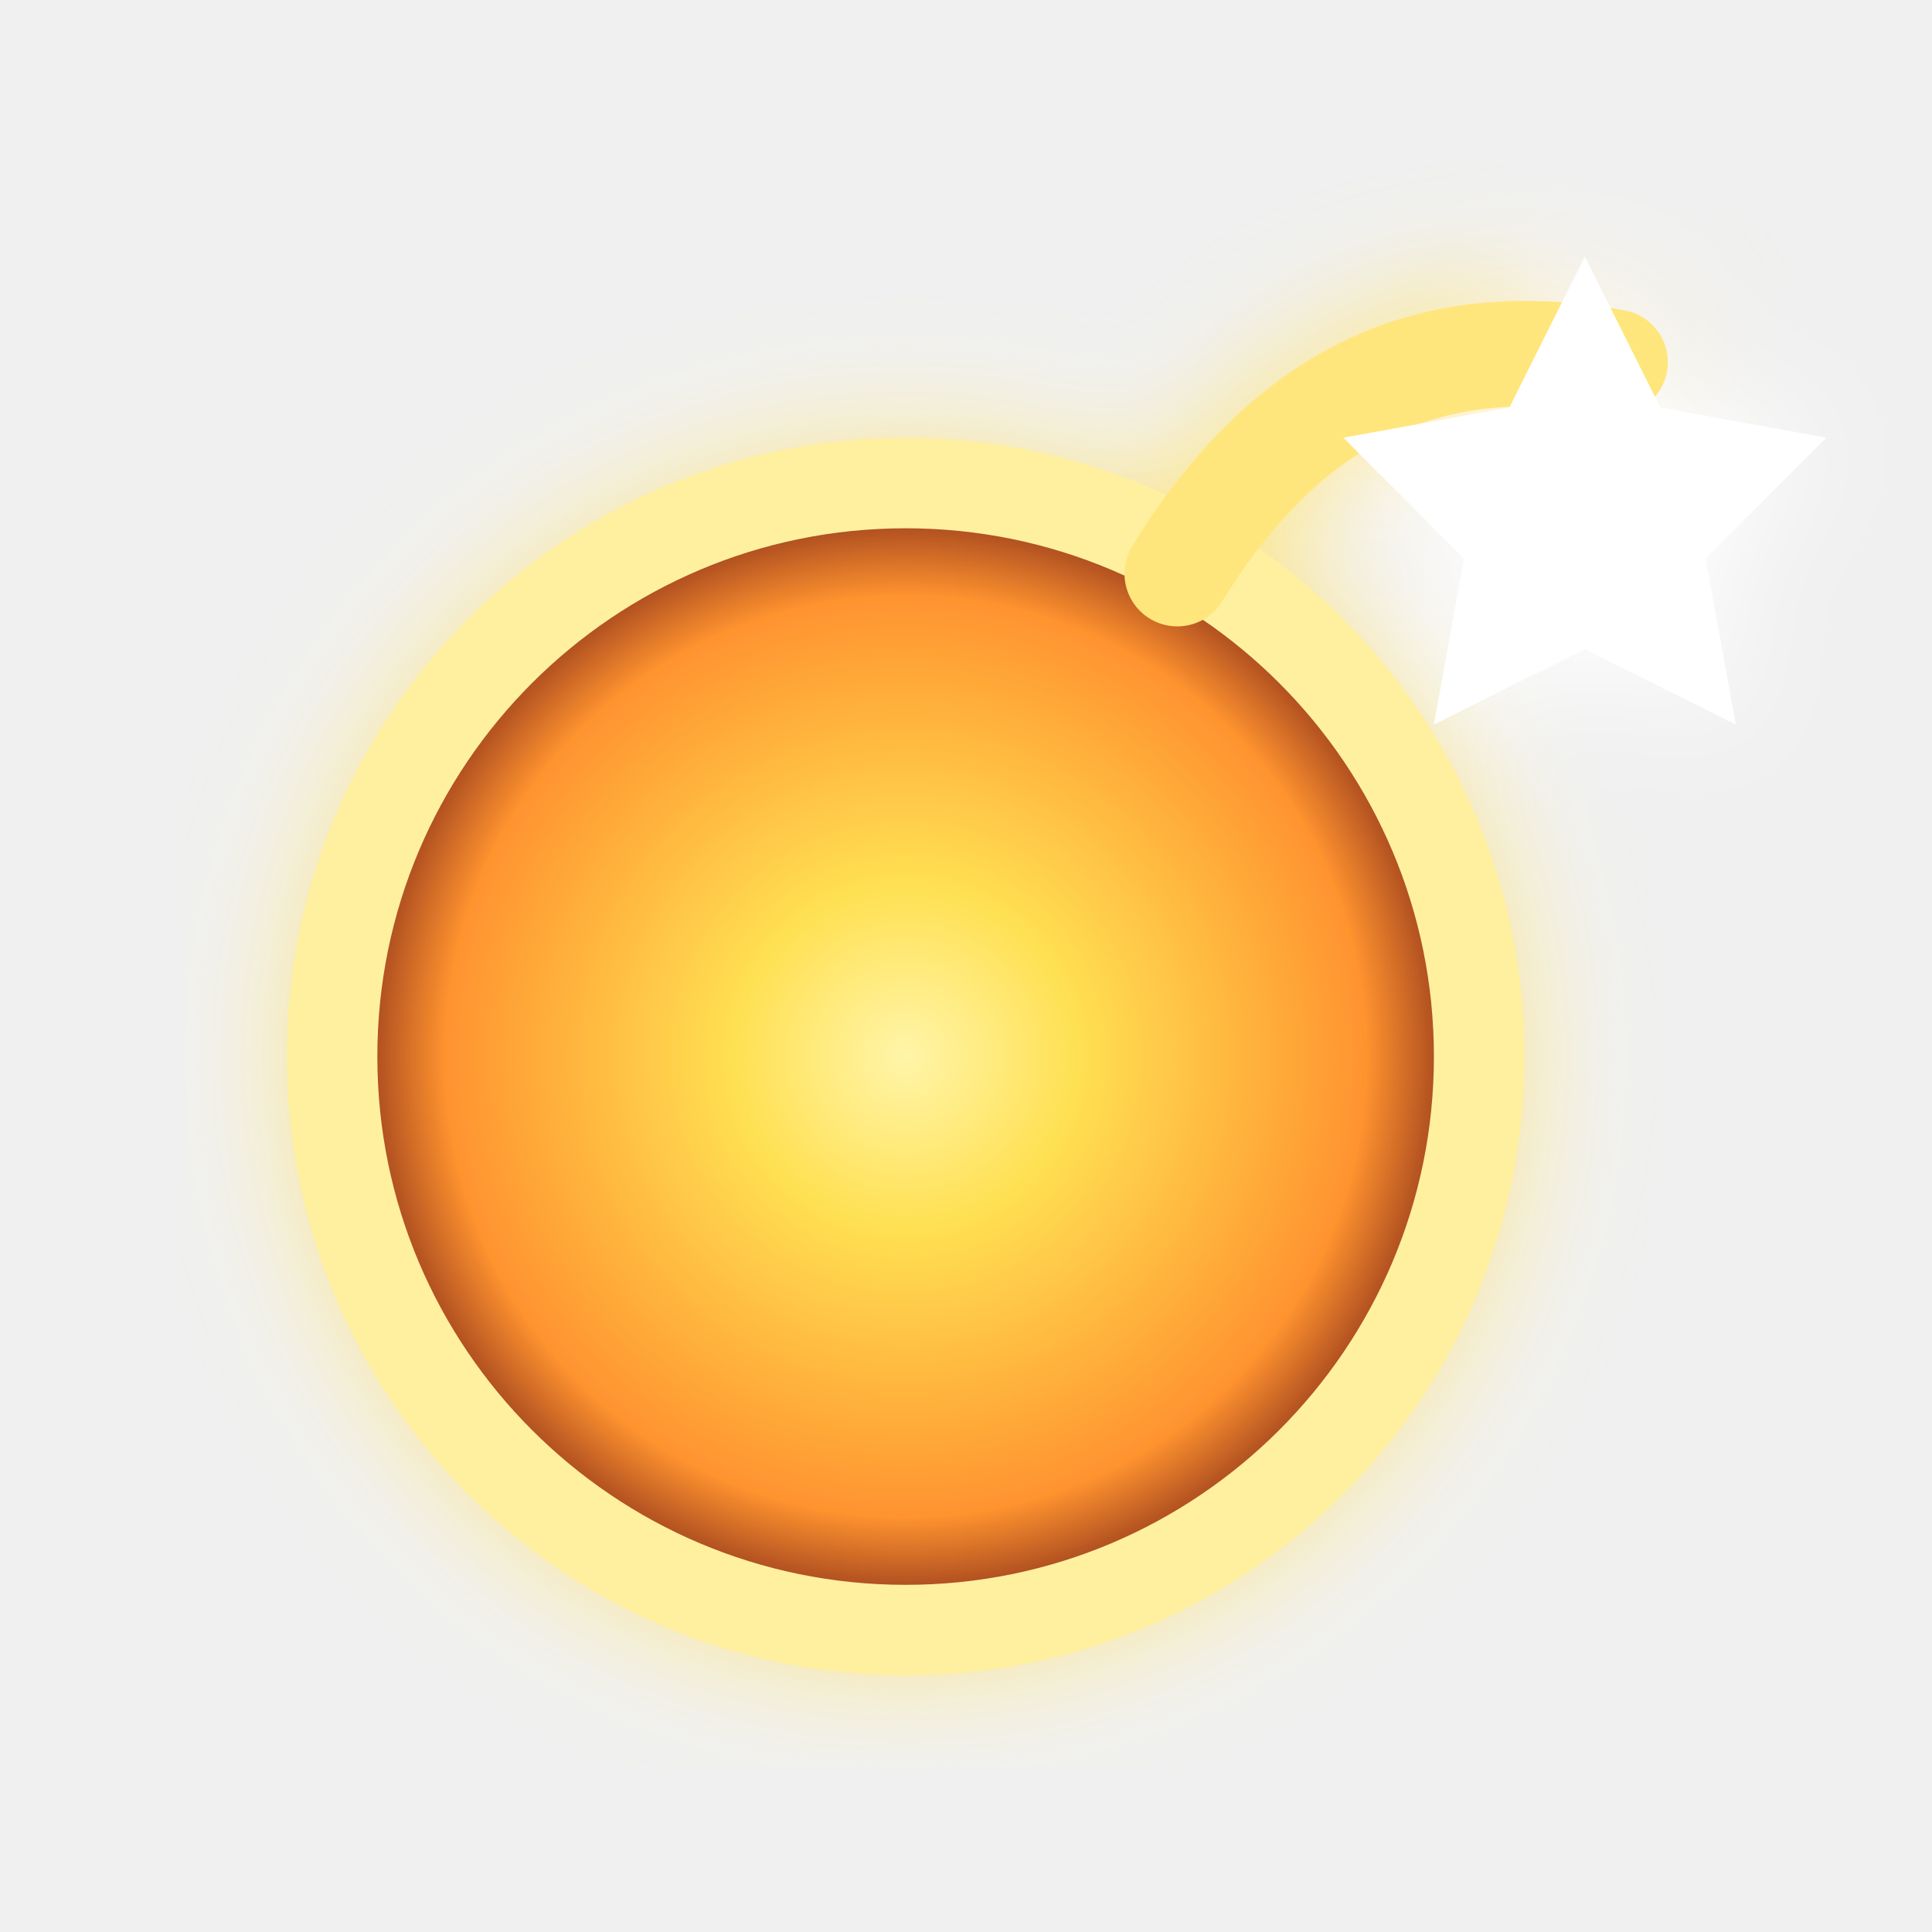
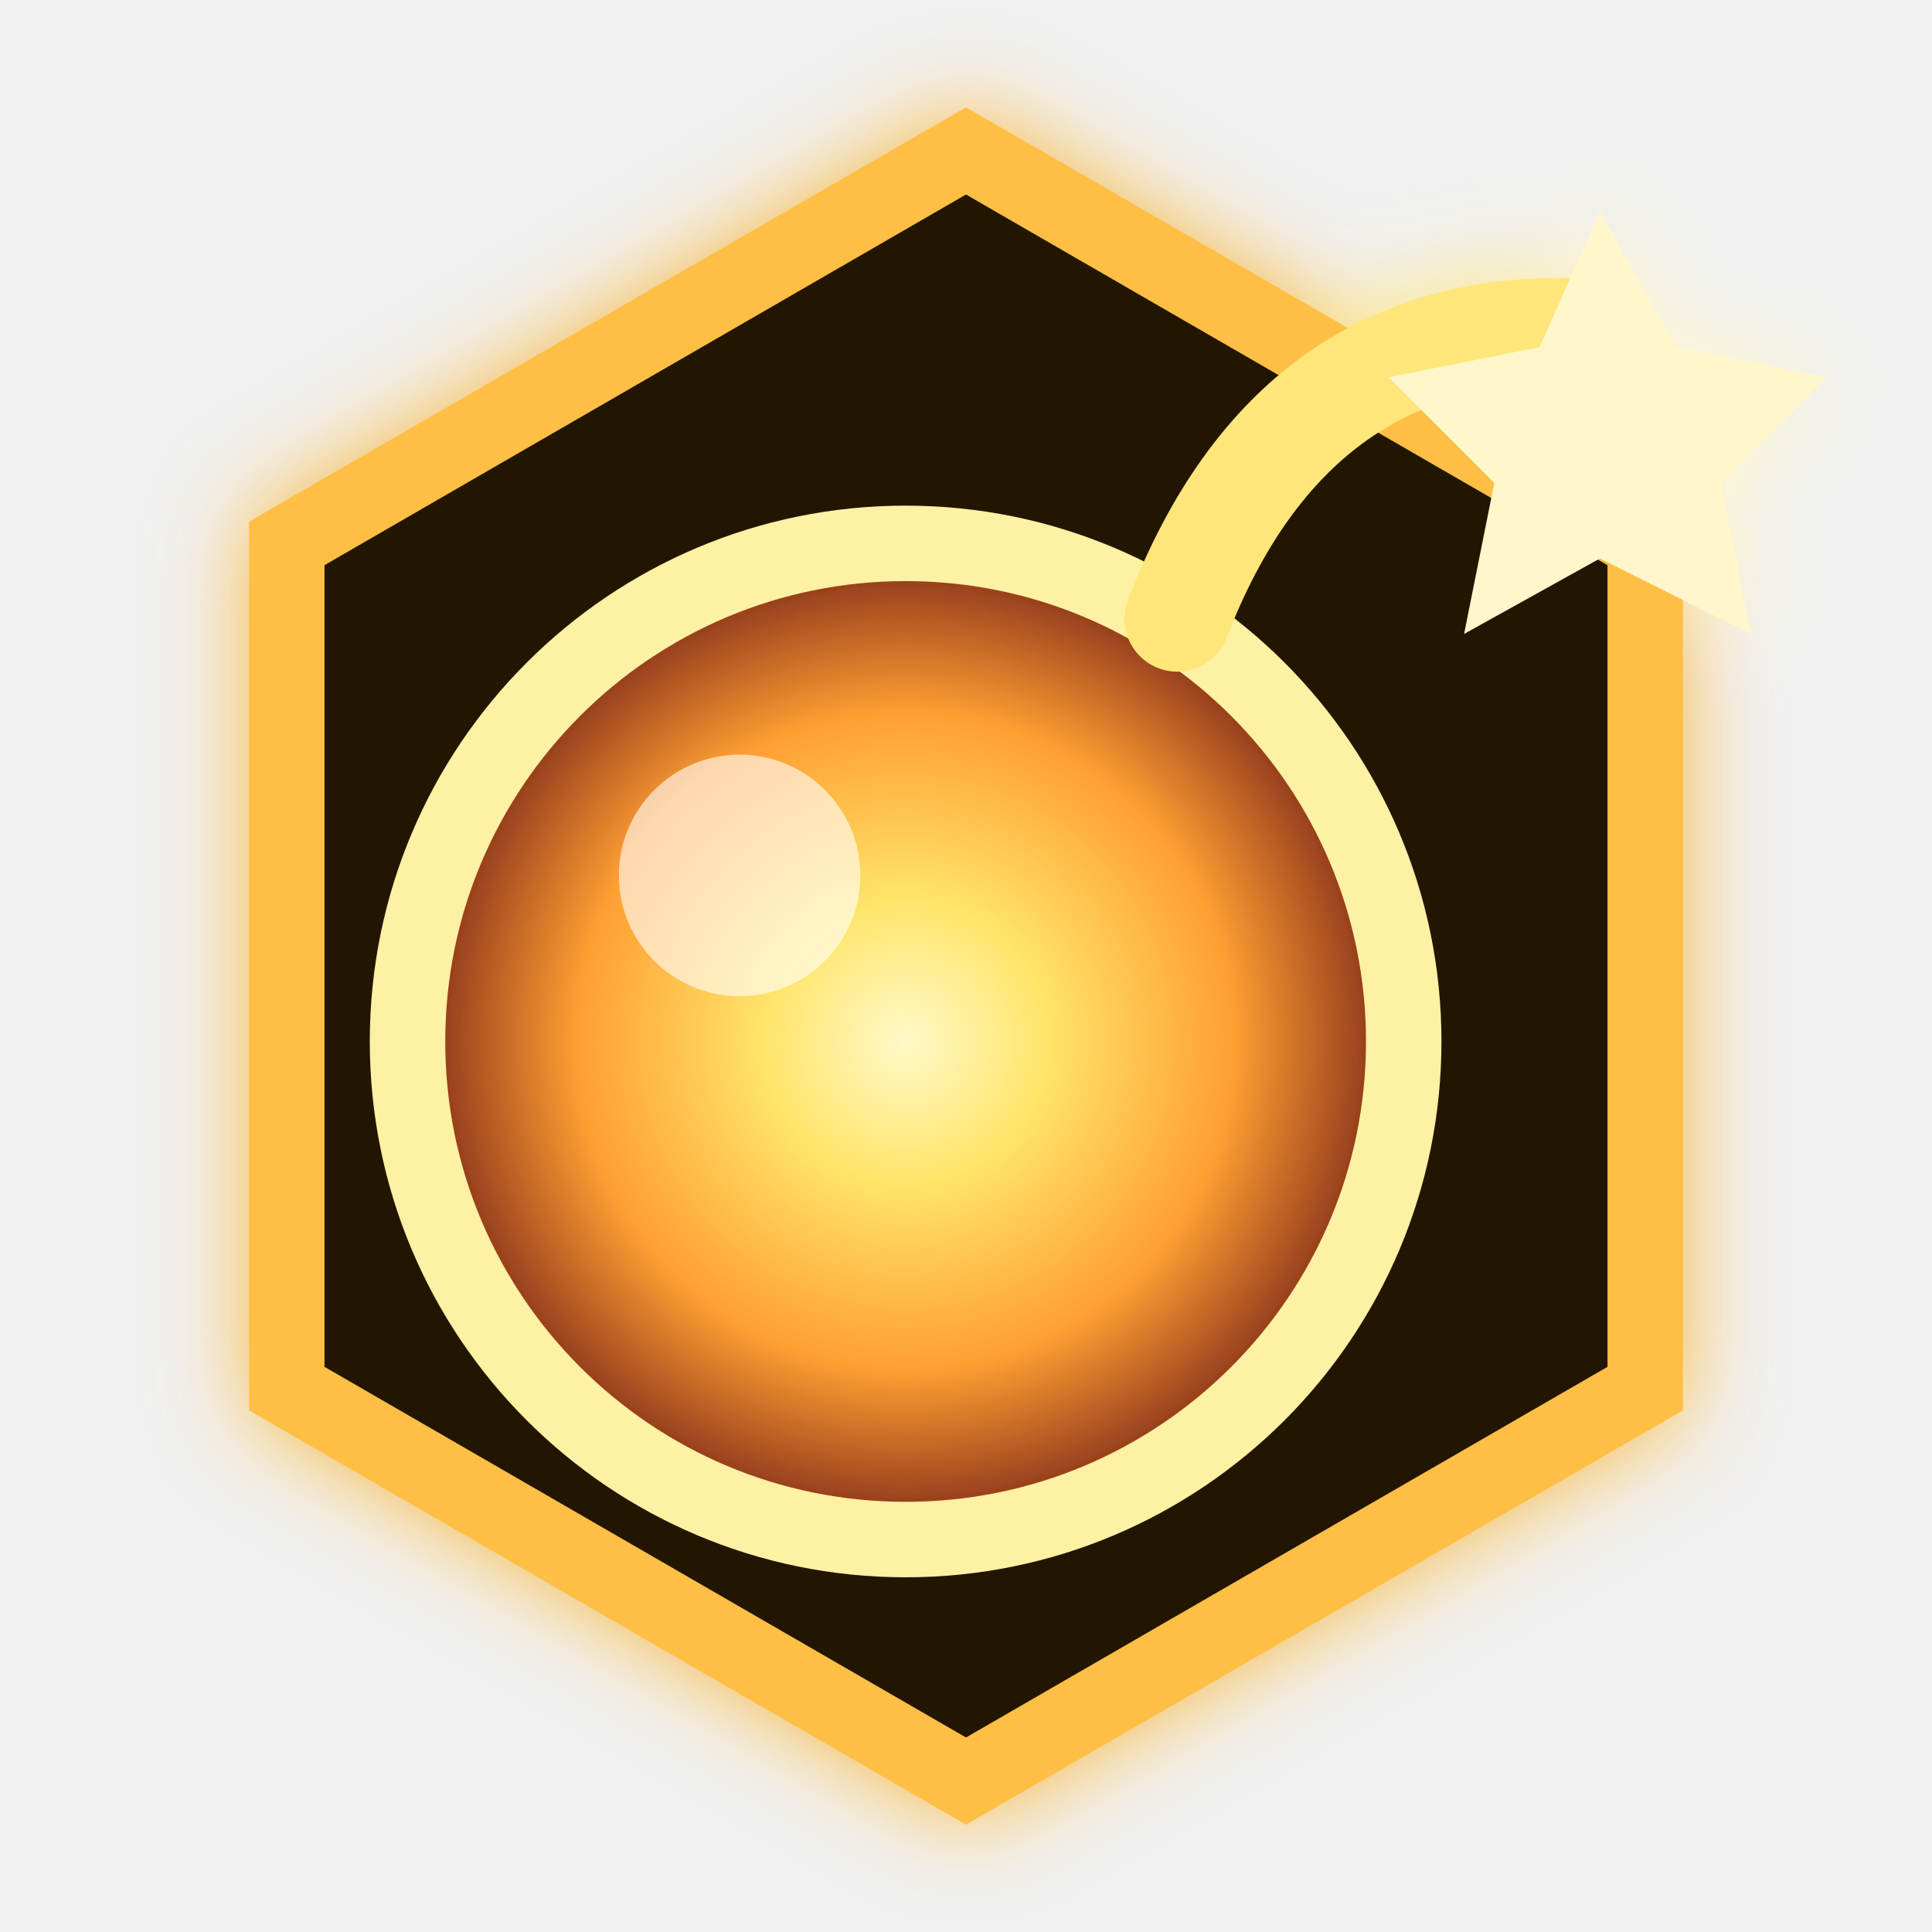
<svg xmlns="http://www.w3.org/2000/svg" viewBox="0 0 128 128">
  <defs>
-     <radialGradient id="g">
-       <stop stop-color="#fff5a9" />
-       <stop offset=".3" stop-color="#ffe052" />
-       <stop offset=".8" stop-color="#ff932f" />
-       <stop offset="1" stop-color="#7d2419" />
+     <radialGradient id="orb">
+       <stop stop-color="#fff8c8" />
+       <stop offset=".28" stop-color="#ffe56b" />
+       <stop offset=".66" stop-color="#ff9f32" />
+       <stop offset="1" stop-color="#7d2719" />
    </radialGradient>
-     <filter id="f">
-       <feGaussianBlur stdDeviation="4" result="b" />
+     <filter id="g" x="-35%" y="-35%" width="170%" height="170%">
+       <feGaussianBlur stdDeviation="3" result="b" />
      <feMerge>
        <feMergeNode in="b" />
        <feMergeNode in="SourceGraphic" />
      </feMerge>
    </filter>
  </defs>
-   <g filter="url(#f)">
-     <circle cx="60" cy="70" r="38" fill="url(#g)" stroke="#fff0a0" stroke-width="6" />
-     <path d="M78 38c8-13 18-16 29-14" fill="none" stroke="#ffe67c" stroke-width="7" stroke-linecap="round" />
-     <path d="m105 17 5 10 11 2-8 8 2 11-10-5-10 5 2-11-8-8 11-2z" fill="#fff" />
+   <g filter="url(#g)">
+     <path d="m64 10 45 26v56l-45 26-45-26V36z" fill="#231606" stroke="#ffbf45" stroke-width="5" />
+     <circle cx="60" cy="69" r="33" fill="url(#orb)" stroke="#fff1a3" stroke-width="5" />
+     <circle cx="49" cy="58" r="8" fill="#fff" opacity=".6" />
+     <path d="M78 41c5-13 14-20 28-19" fill="none" stroke="#ffe67a" stroke-width="7" stroke-linecap="round" />
+     <path d="m106 14 5 9 10 2-7 7 2 10-10-5-9 5 2-10-7-7 10-2z" fill="#fff7cb" />
  </g>
</svg>
